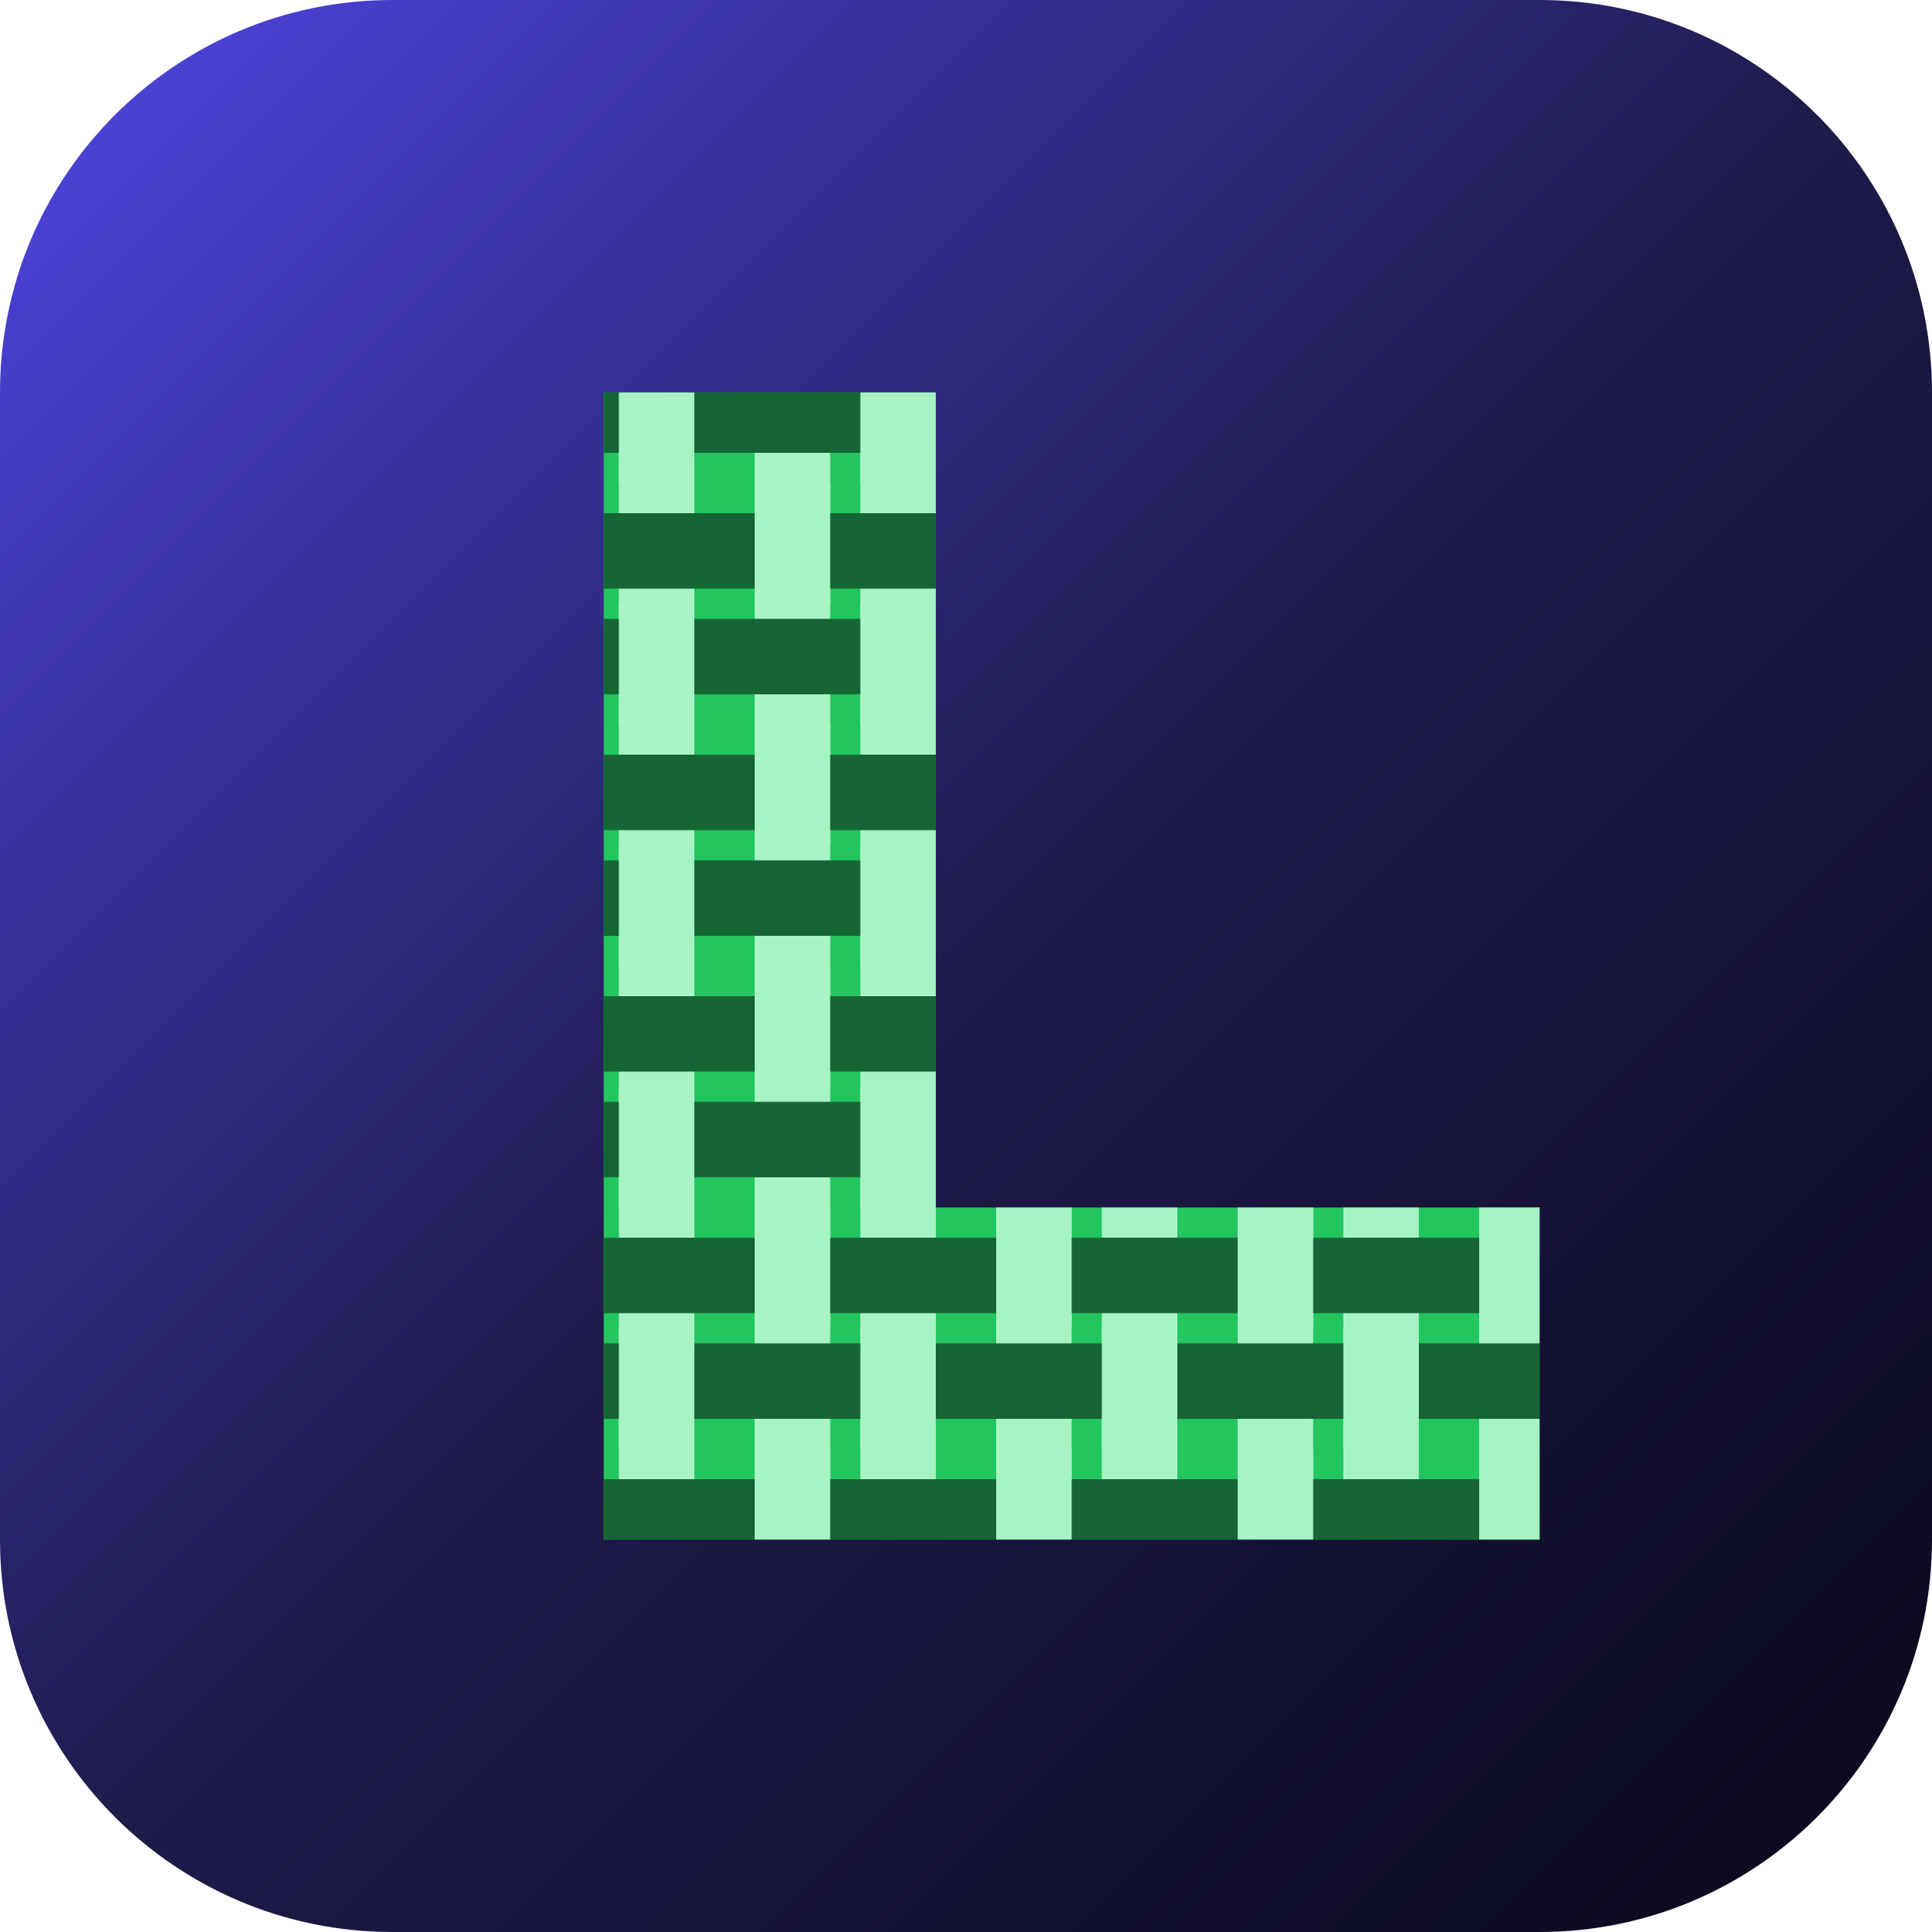
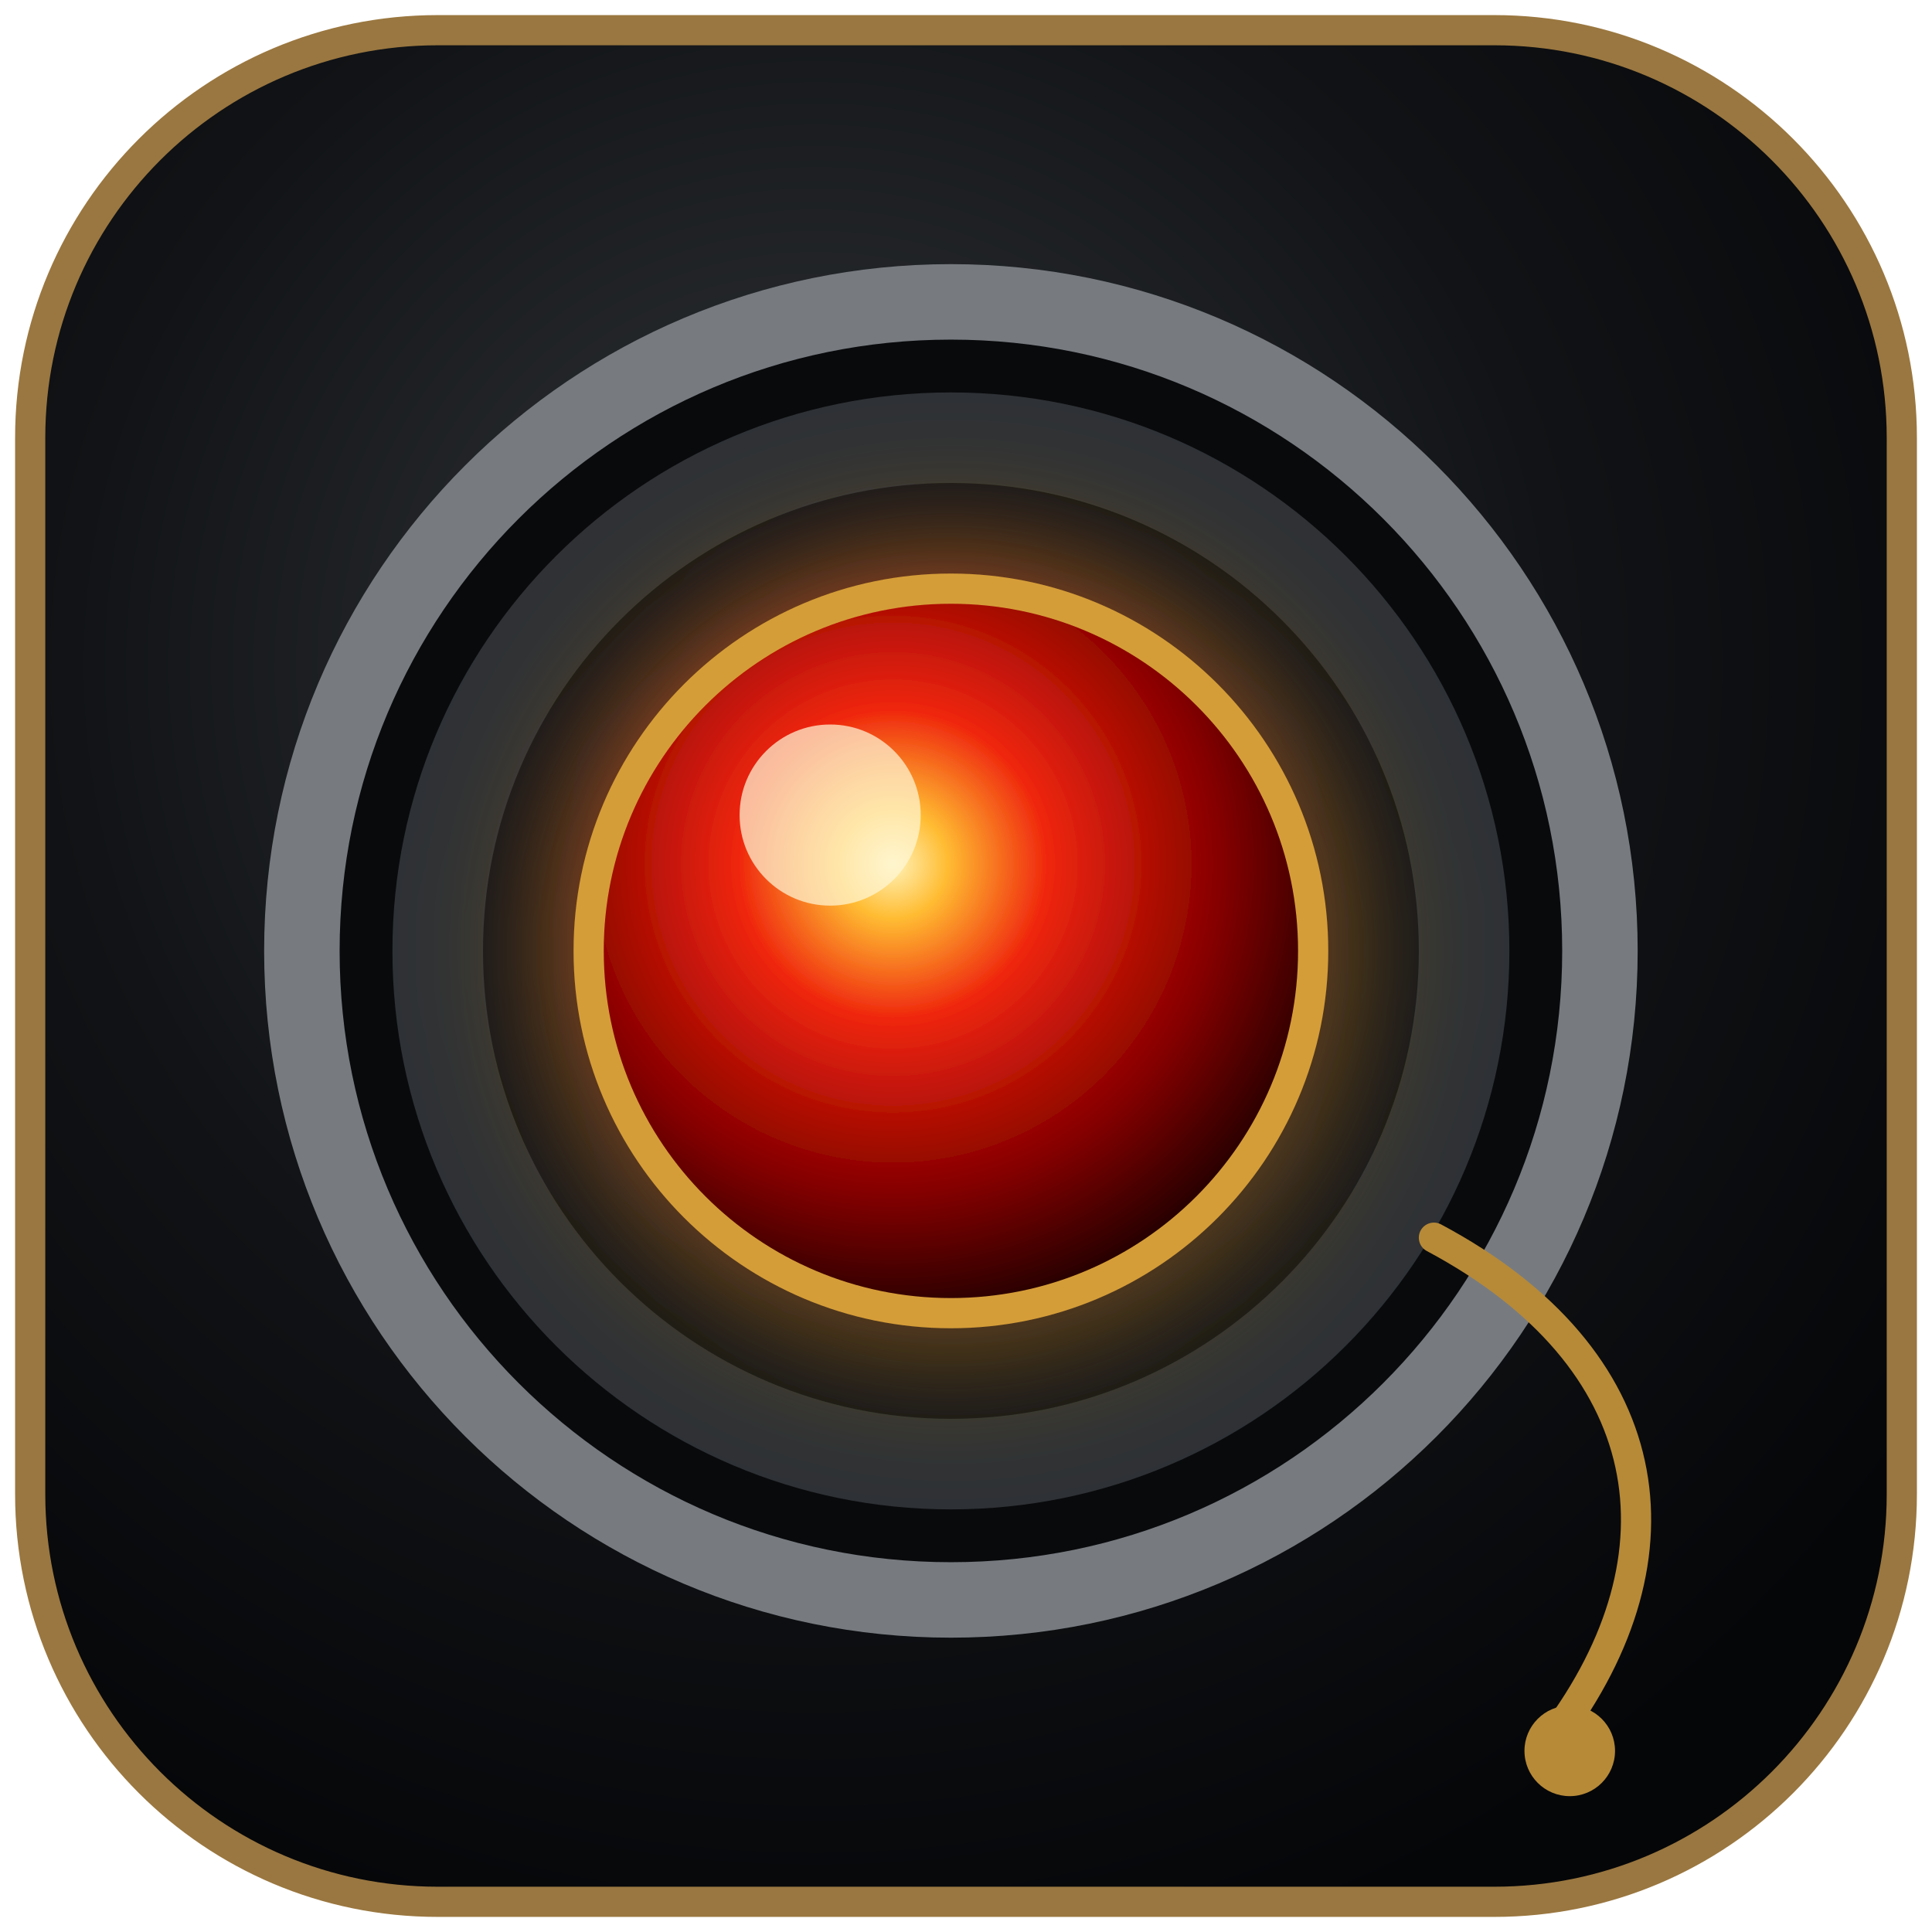
- <svg xmlns="http://www.w3.org/2000/svg" width="128" height="128" viewBox="0 0 128 128">
+ <svg xmlns="http://www.w3.org/2000/svg" width="128" height="128" viewBox="0 0 128 128" role="img" aria-label="TraceBrake monocle">
  <defs>
-     <linearGradient id="bg" x1="0" y1="0" x2="128" y2="128" gradientUnits="userSpaceOnUse">
-       <stop offset="0" stop-color="#4f46e5" />
-       <stop offset="0.5" stop-color="#1e1b4b" />
-       <stop offset="1" stop-color="#09081a" />
-     </linearGradient>
-     <pattern id="w" width="16" height="16" patternUnits="userSpaceOnUse">
-       <rect x="2" y="0" width="5" height="16" fill="#a7f3c4" />
-       <rect x="9" y="0" width="5" height="16" fill="#a7f3c4" />
-       <rect x="0" y="2" width="16" height="5" fill="#166534" />
-       <rect x="0" y="9" width="16" height="5" fill="#166534" />
-       <rect x="2" y="0" width="5" height="8" fill="#a7f3c4" />
-       <rect x="9" y="8" width="5" height="8" fill="#a7f3c4" />
-     </pattern>
-     <clipPath id="L">
-       <path d="M40,26 L40,102 L102,102 L102,80 L62,80 L62,26 Z" />
-     </clipPath>
+     <radialGradient id="case" cx="42%" cy="34%" r="72%">
+       <stop offset="0" stop-color="#34373a" />
+       <stop offset="0.55" stop-color="#111316" />
+       <stop offset="1" stop-color="#050608" />
+     </radialGradient>
+     <radialGradient id="lens" cx="42%" cy="38%" r="63%">
+       <stop offset="0" stop-color="#fff2b8" />
+       <stop offset="0.12" stop-color="#ffbc32" />
+       <stop offset="0.34" stop-color="#ef260d" />
+       <stop offset="0.72" stop-color="#850000" />
+       <stop offset="1" stop-color="#240000" />
+     </radialGradient>
+     <filter id="glow" x="-60%" y="-60%" width="220%" height="220%">
+       <feGaussianBlur stdDeviation="5" result="blur" />
+       <feMerge>
+         <feMergeNode in="blur" />
+         <feMergeNode in="SourceGraphic" />
+       </feMerge>
+     </filter>
  </defs>
-   <rect width="128" height="128" rx="26" fill="url(#bg)" />
-   <g clip-path="url(#L)">
-     <rect width="128" height="128" fill="#22c55e" />
-     <rect width="128" height="128" fill="url(#w)" />
-   </g>
+   <rect x="2" y="2" width="124" height="124" rx="27" fill="url(#case)" stroke="#9a7740" stroke-width="2" />
+   <circle cx="63" cy="63" r="43" fill="#090a0c" stroke="#777b80" stroke-width="5" />
+   <circle cx="63" cy="63" r="34" fill="#111317" stroke="#2e3135" stroke-width="6" />
+   <circle cx="63" cy="63" r="24" fill="url(#lens)" stroke="#d59d39" stroke-width="2" filter="url(#glow)" />
+   <circle cx="55" cy="54" r="6" fill="#fff7d6" opacity="0.72" />
+   <path d="M95 82c15 8 17 21 8 33" fill="none" stroke="#b78a38" stroke-width="2" stroke-linecap="round" />
+   <circle cx="104" cy="116" r="3" fill="#b78a38" />
</svg>
